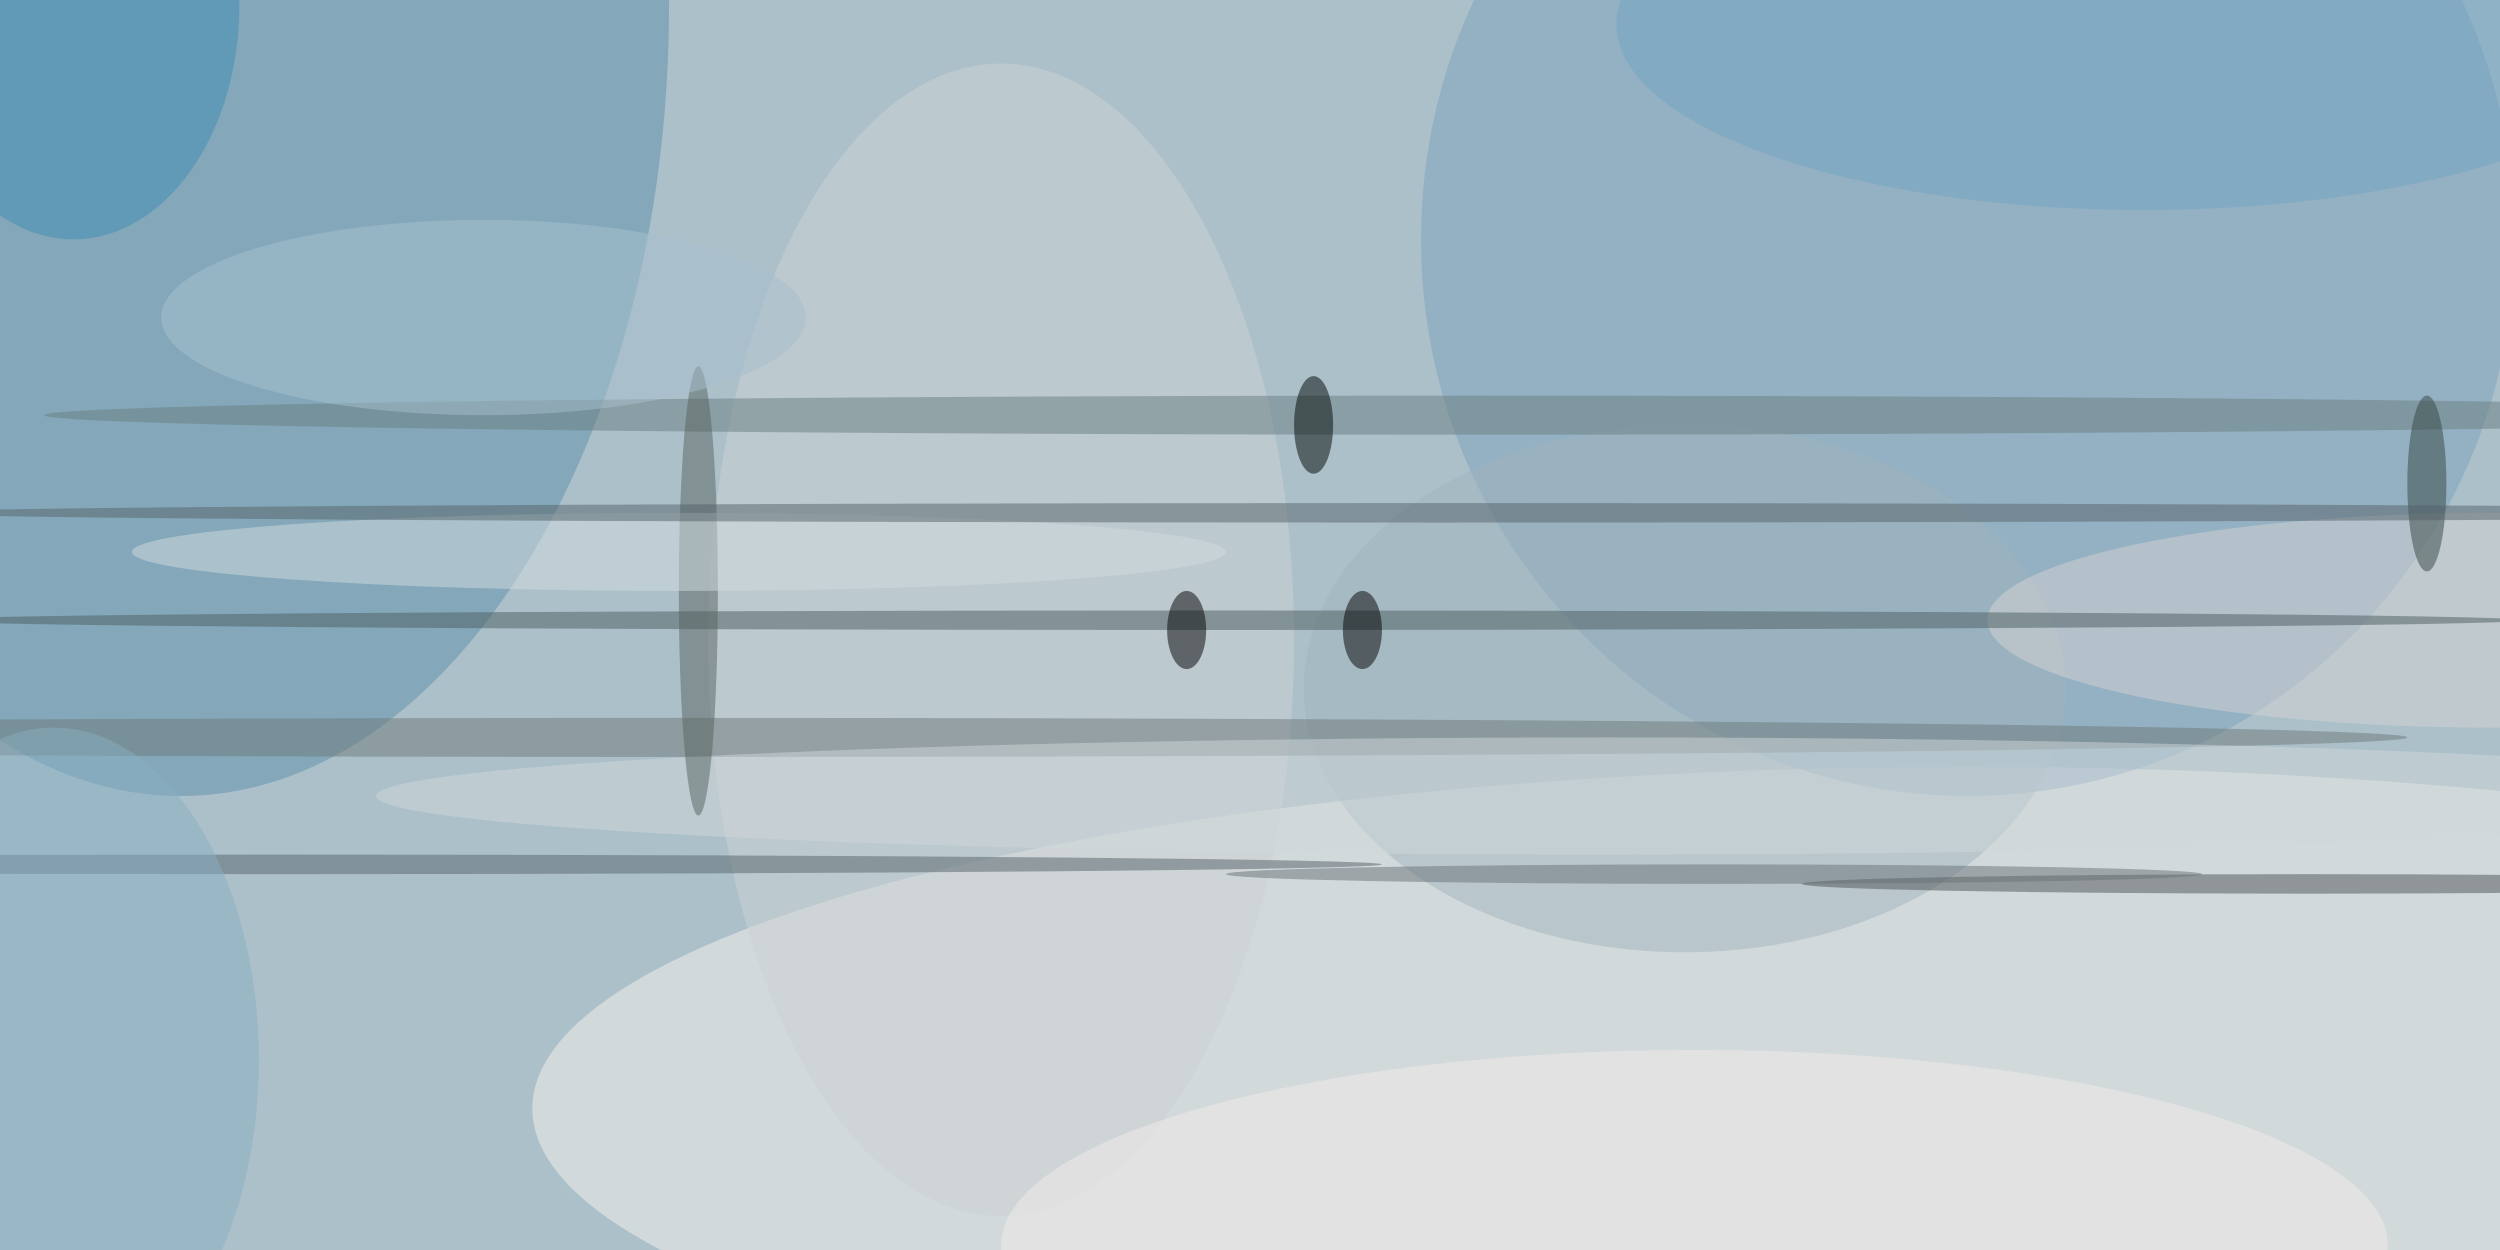
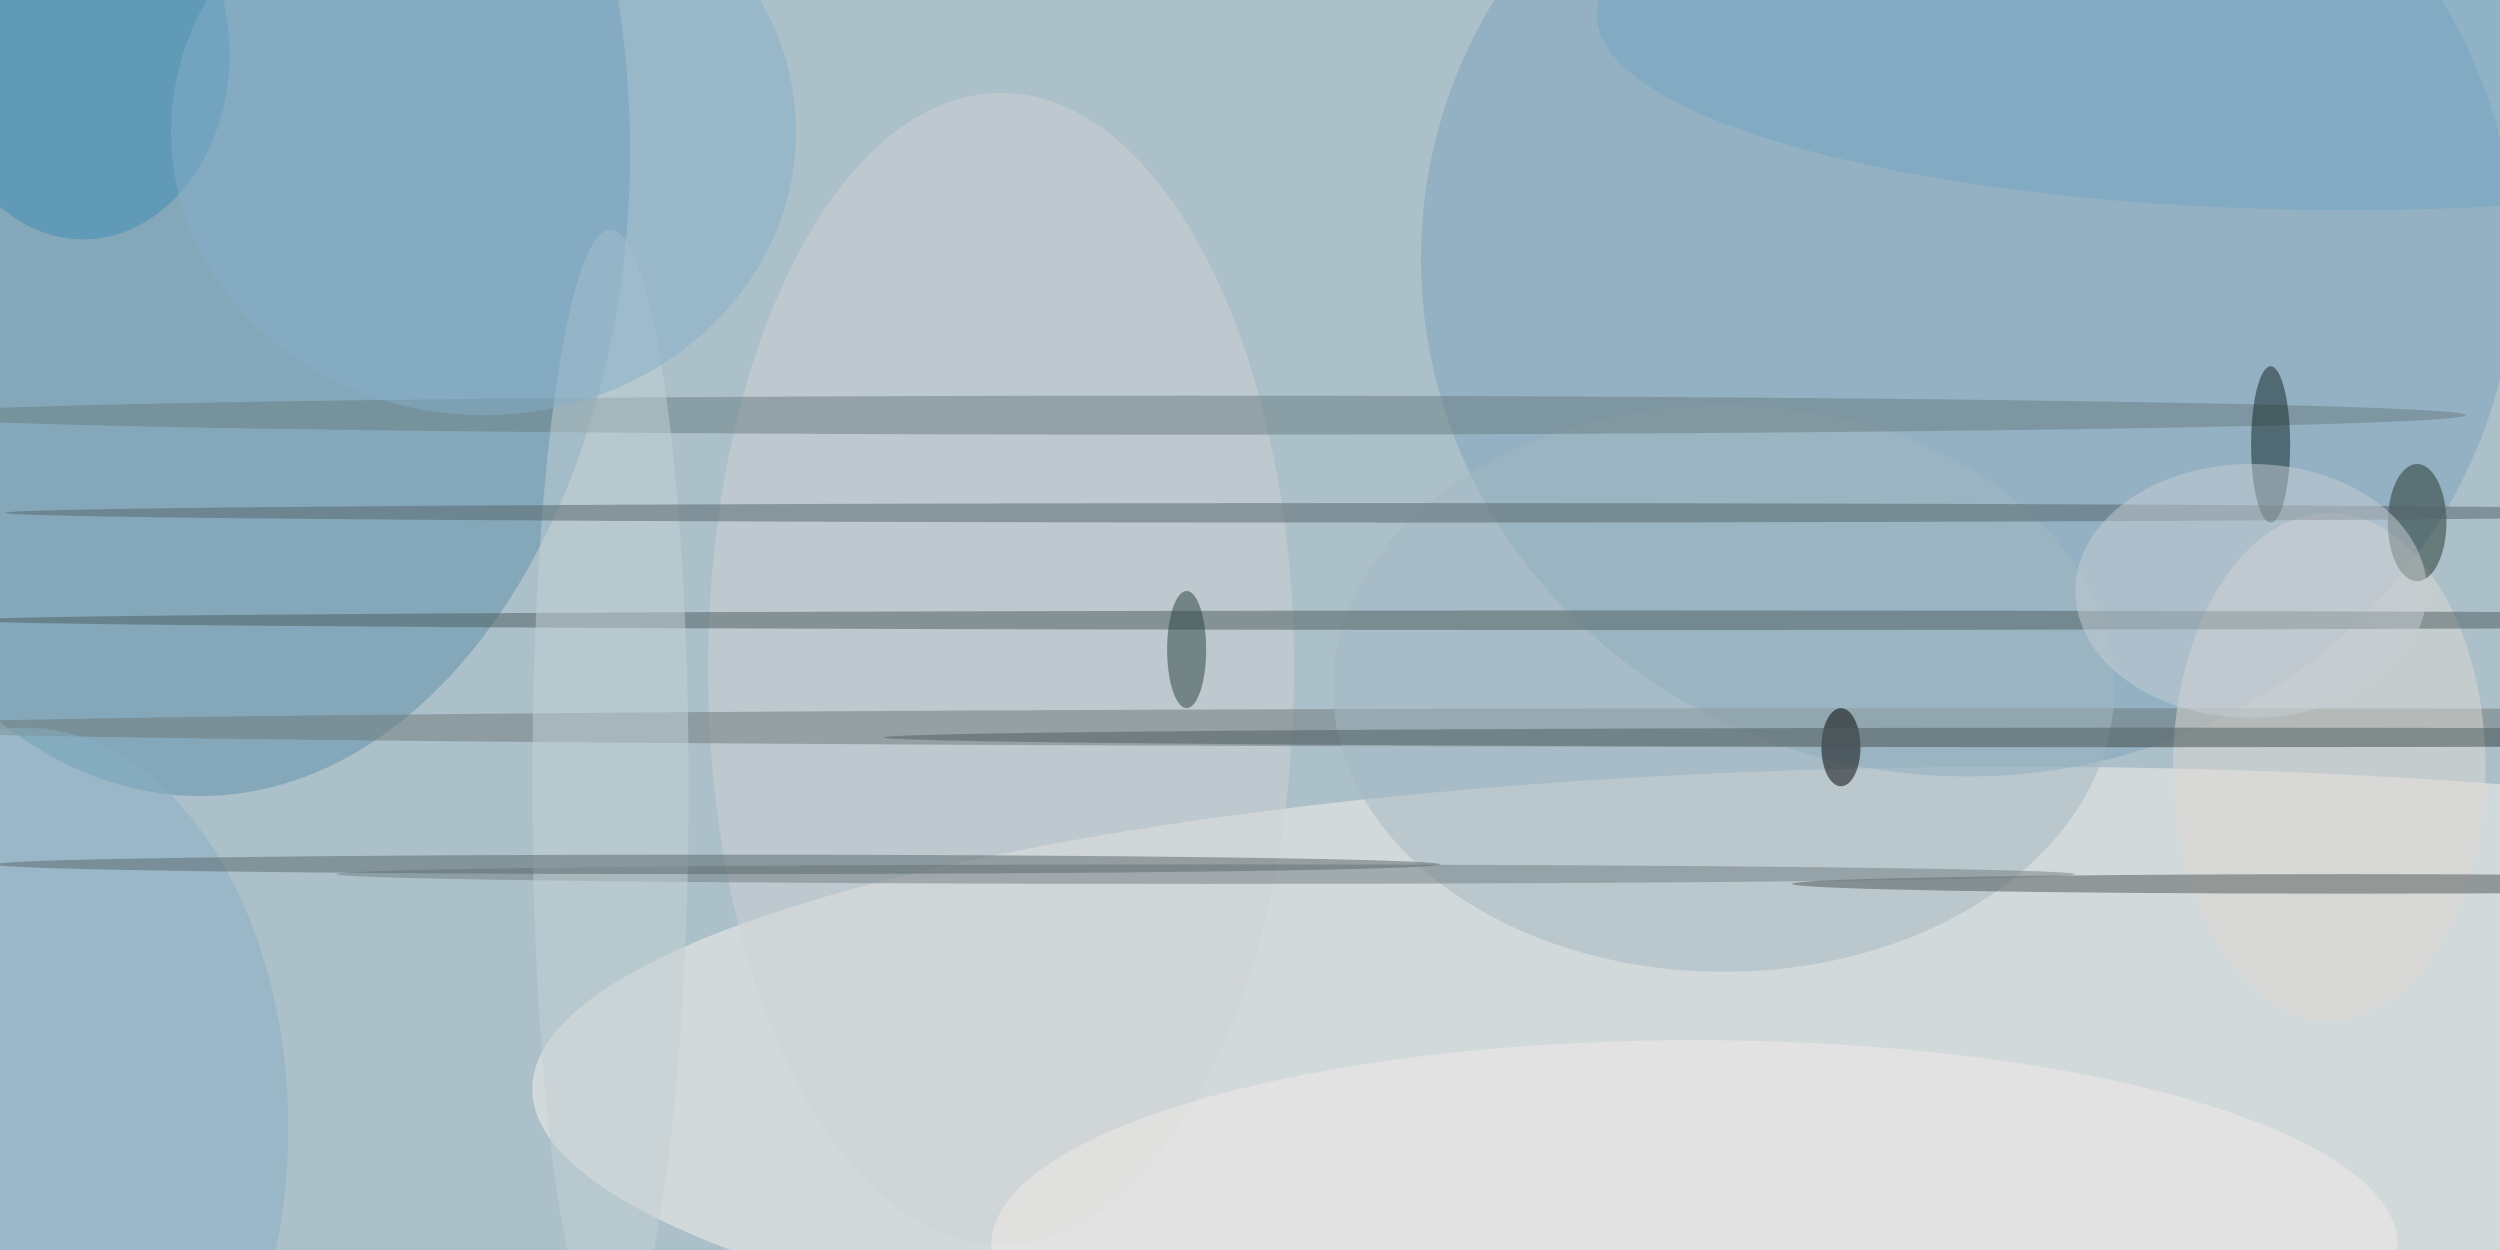
<svg xmlns="http://www.w3.org/2000/svg" viewBox="0 0 400 200">
  <path fill="#acc0ca" d="M0 0h400v200H0z" />
  <g transform="translate(.8 .8) scale(1.5625)" fill-opacity=".5">
-     <ellipse fill="#f8f2ec" cx="201" cy="113" rx="147" ry="35" />
-     <ellipse fill="#5d90aa" cx="18" rx="50" ry="81" />
-     <ellipse fill="#7ca3bc" cx="201" cy="24" rx="56" ry="57" />
-     <ellipse fill="#cdd2d4" cx="102" cy="65" rx="30" ry="59" />
-     <ellipse fill="#a0b4be" cx="172" cy="70" rx="39" ry="27" />
-     <ellipse fill="#6c7978" cx="70" cy="75" rx="176" ry="2" />
-     <ellipse fill="#d4d2d2" cx="255" cy="63" rx="52" ry="11" />
-     <ellipse fill="#697e81" cx="150" cy="42" rx="146" ry="2" />
-     <ellipse fill="#f1ede9" cx="173" cy="127" rx="71" ry="20" />
-     <ellipse fill="#3f8cb3" cx="7" rx="17" ry="24" />
-     <ellipse fill="#4f5554" cx="236" cy="90" rx="52" ry="1" />
-     <ellipse fill="#4a5c5f" cx="125" cy="63" rx="133" ry="1" />
-     <ellipse fill="#556369" cx="28" cy="88" rx="113" ry="1" />
-     <ellipse fill="#d1d9db" cx="164" cy="81" rx="126" ry="6" />
-     <ellipse fill="#687276" cx="175" cy="89" rx="50" ry="1" />
-     <ellipse fill="#72a4c4" cx="219" cy="2" rx="54" ry="19" />
-     <ellipse fill="#56635e" cx="71" cy="60" rx="2" ry="23" />
-     <ellipse fill="#d3dce1" cx="69" cy="56" rx="56" ry="4" />
-     <ellipse fill="#344643" cx="248" cy="49" rx="2" ry="9" />
-     <ellipse cx="121" cy="64" rx="2" ry="4" />
-     <ellipse fill="#000100" cx="139" cy="64" rx="2" ry="4" />
-     <ellipse fill="#88afc3" cx="5" cy="108" rx="21" ry="34" />
-     <ellipse fill="#000602" cx="134" cy="43" rx="2" ry="5" />
-     <ellipse fill="#556369" cx="147" cy="52" rx="157" ry="1" />
-     <ellipse fill="#a6c0cf" cx="49" cy="32" rx="33" ry="10" />
+     <ellipse fill="#f8f2ec" cx="206" cy="111" rx="152" ry="33" />
+     <ellipse fill="#5d90aa" cx="20" cy="15" rx="44" ry="66" />
+     <ellipse fill="#7ba3bc" cx="201" cy="26" rx="56" ry="53" />
+     <ellipse fill="#ced3d4" cx="102" cy="68" rx="30" ry="59" />
+     <ellipse fill="#6e7978" cx="205" cy="74" rx="222" ry="2" />
+     <ellipse fill="#ded8d3" cx="238" cy="78" rx="16" ry="26" />
+     <ellipse fill="#a3b8c2" cx="176" cy="70" rx="40" ry="29" />
+     <ellipse fill="#687d81" cx="121" cy="42" rx="131" ry="2" />
+     <ellipse fill="#f0ede9" cx="173" cy="127" rx="72" ry="21" />
+     <ellipse fill="#3f8cb3" cx="8" cy="5" rx="15" ry="19" />
+     <ellipse fill="#4c5c5f" cx="166" cy="63" rx="170" ry="1" />
+     <ellipse fill="#87aec2" cx="2" cy="115" rx="27" ry="41" />
+     <ellipse fill="#4f5657" cx="240" cy="90" rx="57" ry="1" />
+     <ellipse fill="#707c81" cx="123" cy="89" rx="89" ry="1" />
+     <ellipse fill="#c3d1d4" cx="62" cy="80" rx="8" ry="57" />
+     <ellipse fill="#22342a" cx="247" cy="53" rx="3" ry="6" />
+     <ellipse fill="#546268" cx="142" cy="52" rx="142" ry="1" />
+     <ellipse fill="#73a4c3" cx="240" cy="1" rx="77" ry="20" />
+     <ellipse fill="#85afc8" cx="49" cy="13" rx="32" ry="29" />
+     <ellipse fill="#59666b" cx="73" cy="88" rx="74" ry="1" />
+     <ellipse fill="#28413f" cx="121" cy="66" rx="2" ry="6" />
+     <ellipse fill="#122" cx="232" cy="45" rx="2" ry="8" />
+     <ellipse cx="188" cy="76" rx="2" ry="4" />
+     <ellipse fill="#4e5c60" cx="220" cy="75" rx="130" ry="1" />
+     <ellipse fill="#c7ced4" cx="230" cy="60" rx="18" ry="13" />
  </g>
</svg>
